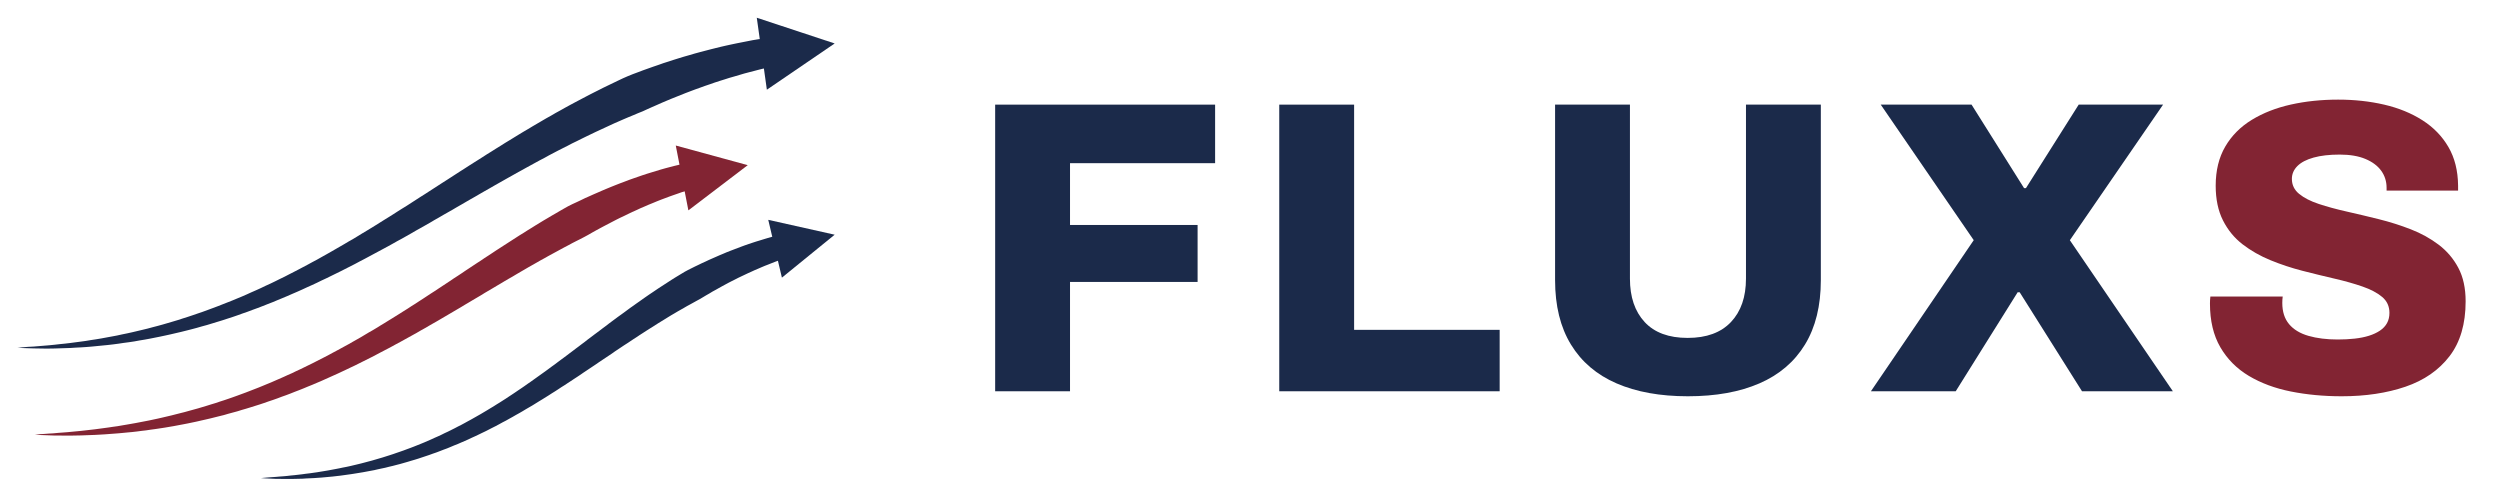
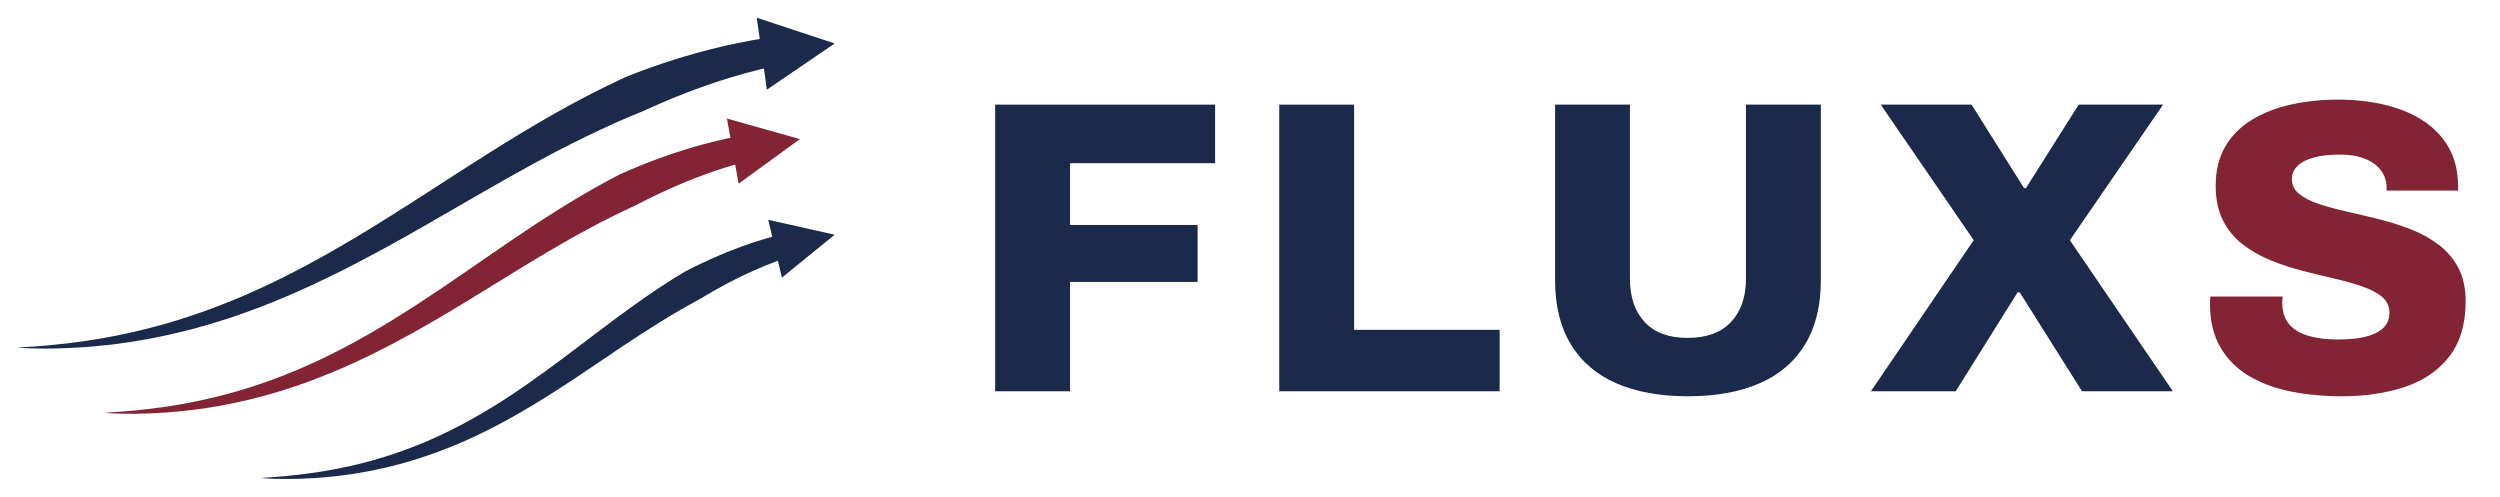
<svg xmlns="http://www.w3.org/2000/svg" viewBox="0.00 24.00 287.56 57.10" width="2876" height="571">
  <path d="M2.00 64.00 L2.61 64.04 L3.22 64.06 L3.83 64.08 L4.44 64.09 L5.05 64.10 L5.66 64.10 L6.27 64.09 L6.88 64.07 L7.49 64.05 L8.10 64.03 L8.71 63.99 L9.32 63.96 L9.93 63.92 L10.54 63.87 L11.15 63.81 L11.76 63.75 L12.37 63.69 L12.98 63.62 L13.59 63.54 L14.19 63.45 L14.80 63.37 L15.41 63.28 L16.01 63.17 L16.62 63.07 L17.22 62.96 L17.82 62.84 L18.42 62.72 L19.03 62.59 L19.62 62.46 L20.22 62.32 L20.82 62.18 L21.42 62.03 L22.01 61.88 L22.61 61.72 L23.20 61.55 L23.79 61.39 L24.38 61.21 L24.97 61.03 L25.56 60.85 L26.14 60.66 L26.73 60.47 L27.31 60.27 L27.89 60.06 L28.47 59.86 L29.05 59.64 L29.63 59.43 L30.20 59.21 L30.78 58.98 L31.35 58.76 L31.92 58.52 L32.48 58.29 L33.05 58.05 L33.62 57.80 L34.18 57.56 L34.74 57.31 L35.30 57.05 L35.86 56.80 L36.42 56.54 L36.97 56.27 L37.53 56.01 L38.08 55.74 L38.63 55.47 L39.18 55.20 L39.73 54.92 L40.28 54.64 L40.83 54.36 L41.37 54.07 L41.91 53.79 L42.45 53.50 L42.99 53.21 L43.53 52.92 L44.07 52.63 L44.61 52.34 L45.15 52.04 L45.68 51.74 L46.22 51.45 L46.75 51.15 L47.28 50.85 L47.81 50.54 L48.35 50.24 L48.88 49.94 L49.41 49.64 L49.93 49.33 L50.46 49.03 L50.99 48.72 L51.52 48.42 L52.05 48.12 L52.57 47.81 L53.10 47.51 L53.63 47.20 L54.15 46.90 L54.68 46.60 L55.21 46.29 L55.73 45.99 L56.26 45.69 L56.78 45.39 L57.31 45.09 L57.84 44.79 L58.37 44.49 L58.89 44.20 L59.42 43.90 L59.95 43.61 L60.47 43.32 L61.00 43.03 L61.53 42.74 L62.06 42.45 L62.60 42.17 L63.12 41.88 L63.65 41.60 L64.19 41.32 L64.72 41.05 L65.26 40.78 L65.79 40.50 L66.33 40.24 L66.87 39.97 L67.40 39.71 L67.94 39.45 L68.48 39.19 L69.02 38.94 L69.56 38.69 L70.10 38.44 L70.64 38.19 L71.19 37.95 L71.74 37.71 L72.28 37.48 L72.84 37.25 L73.38 37.02 L73.93 36.80 L74.47 36.55 L75.01 36.31 L75.56 36.07 L76.10 35.83 L76.64 35.60 L77.19 35.37 L77.74 35.15 L78.29 34.93 L78.84 34.71 L79.39 34.50 L79.95 34.29 L80.51 34.09 L81.06 33.89 L81.62 33.70 L82.19 33.50 L82.74 33.32 L83.32 33.14 L83.88 32.96 L84.44 32.80 L85.02 32.63 L85.59 32.46 L86.16 32.31 L86.74 32.16 L87.31 32.01 L87.84 31.88 L88.39 31.78 L88.98 31.67 L89.58 31.56 L90.18 31.46 L90.78 31.35 L91.37 31.24 L91.97 31.12 L91.54 28.07 L90.94 28.13 L90.33 28.19 L89.73 28.25 L89.12 28.31 L88.51 28.37 L87.90 28.44 L87.25 28.51 L86.58 28.62 L85.97 28.74 L85.36 28.86 L84.75 28.98 L84.13 29.11 L83.53 29.24 L82.92 29.38 L82.31 29.53 L81.71 29.68 L81.10 29.84 L80.49 30.00 L79.90 30.16 L79.29 30.34 L78.69 30.51 L78.10 30.69 L77.49 30.88 L76.91 31.07 L76.31 31.26 L75.72 31.47 L75.13 31.67 L74.54 31.88 L73.95 32.09 L73.37 32.31 L72.78 32.53 L72.21 32.76 L71.64 33.01 L71.07 33.28 L70.51 33.55 L69.95 33.82 L69.39 34.09 L68.84 34.37 L68.28 34.65 L67.73 34.93 L67.18 35.22 L66.63 35.51 L66.08 35.80 L65.54 36.09 L64.99 36.39 L64.46 36.69 L63.91 36.99 L63.38 37.30 L62.84 37.60 L62.31 37.91 L61.78 38.22 L61.25 38.53 L60.72 38.85 L60.19 39.16 L59.66 39.48 L59.14 39.80 L58.62 40.12 L58.09 40.44 L57.57 40.77 L57.05 41.09 L56.53 41.42 L56.01 41.74 L55.50 42.07 L54.98 42.40 L54.47 42.72 L53.95 43.05 L53.44 43.38 L52.92 43.71 L52.41 44.04 L51.90 44.37 L51.39 44.70 L50.87 45.03 L50.36 45.36 L49.85 45.69 L49.34 46.02 L48.83 46.35 L48.32 46.67 L47.81 47.00 L47.30 47.33 L46.79 47.66 L46.27 47.98 L45.76 48.30 L45.25 48.63 L44.74 48.95 L44.22 49.27 L43.71 49.59 L43.20 49.91 L42.68 50.23 L42.17 50.54 L41.65 50.85 L41.13 51.17 L40.62 51.48 L40.09 51.78 L39.57 52.09 L39.05 52.39 L38.53 52.69 L38.01 52.99 L37.48 53.29 L36.96 53.58 L36.43 53.88 L35.90 54.16 L35.37 54.45 L34.84 54.73 L34.31 55.01 L33.77 55.29 L33.24 55.56 L32.70 55.84 L32.16 56.10 L31.62 56.37 L31.08 56.63 L30.53 56.88 L29.99 57.14 L29.44 57.39 L28.89 57.63 L28.34 57.88 L27.79 58.12 L27.23 58.35 L26.68 58.58 L26.12 58.80 L25.56 59.02 L25.00 59.24 L24.44 59.45 L23.87 59.66 L23.30 59.87 L22.74 60.06 L22.16 60.26 L21.59 60.45 L21.02 60.63 L20.44 60.82 L19.87 60.99 L19.29 61.16 L18.71 61.33 L18.13 61.49 L17.55 61.64 L16.96 61.80 L16.38 61.94 L15.79 62.08 L15.20 62.22 L14.61 62.35 L14.02 62.47 L13.43 62.60 L12.84 62.71 L12.24 62.82 L11.65 62.93 L11.05 63.03 L10.45 63.12 L9.85 63.22 L9.26 63.30 L8.65 63.38 L8.05 63.46 L7.45 63.53 L6.85 63.59 L6.24 63.66 L5.64 63.72 L5.03 63.77 L4.43 63.82 L3.82 63.87 L3.22 63.90 L2.61 63.95 L2.00 64.00 Z" fill="#1B2A4A" />
  <path d="M96.00 29.00 L88.20 34.32 L87.04 26.04 Z" fill="#1B2A4A" />
-   <path d="M4.00 74.00 L4.53 74.04 L5.06 74.06 L5.60 74.08 L6.13 74.10 L6.66 74.10 L7.19 74.11 L7.73 74.11 L8.26 74.11 L8.79 74.10 L9.33 74.09 L9.86 74.07 L10.39 74.05 L10.93 74.03 L11.46 74.00 L11.99 73.97 L12.53 73.93 L13.06 73.89 L13.59 73.85 L14.13 73.80 L14.65 73.75 L15.19 73.70 L15.72 73.64 L16.25 73.57 L16.78 73.51 L17.31 73.43 L17.84 73.36 L18.37 73.28 L18.90 73.20 L19.43 73.11 L19.96 73.02 L20.49 72.92 L21.02 72.82 L21.54 72.72 L22.07 72.61 L22.59 72.50 L23.11 72.38 L23.64 72.26 L24.16 72.14 L24.68 72.01 L25.20 71.88 L25.73 71.75 L26.24 71.60 L26.76 71.46 L27.28 71.32 L27.79 71.16 L28.31 71.01 L28.83 70.85 L29.34 70.69 L29.85 70.53 L30.36 70.36 L30.87 70.18 L31.38 70.01 L31.89 69.83 L32.39 69.64 L32.90 69.46 L33.40 69.27 L33.90 69.07 L34.40 68.88 L34.90 68.68 L35.40 68.47 L35.90 68.27 L36.39 68.06 L36.89 67.85 L37.38 67.63 L37.87 67.41 L38.36 67.19 L38.85 66.97 L39.34 66.74 L39.83 66.51 L40.31 66.28 L40.80 66.05 L41.28 65.81 L41.76 65.57 L42.24 65.33 L42.72 65.09 L43.20 64.84 L43.67 64.59 L44.15 64.34 L44.63 64.09 L45.10 63.84 L45.57 63.58 L46.04 63.33 L46.51 63.07 L46.98 62.81 L47.45 62.55 L47.92 62.29 L48.38 62.02 L48.85 61.76 L49.31 61.49 L49.78 61.22 L50.24 60.96 L50.70 60.69 L51.16 60.42 L51.62 60.15 L52.08 59.88 L52.54 59.61 L53.00 59.34 L53.46 59.06 L53.92 58.79 L54.37 58.52 L54.83 58.25 L55.29 57.98 L55.74 57.70 L56.20 57.43 L56.66 57.16 L57.11 56.89 L57.57 56.62 L58.02 56.35 L58.48 56.08 L58.94 55.82 L59.39 55.55 L59.85 55.28 L60.30 55.02 L60.76 54.75 L61.22 54.49 L61.68 54.23 L62.13 53.97 L62.59 53.72 L63.05 53.46 L63.51 53.21 L63.97 52.96 L64.43 52.71 L64.89 52.46 L65.35 52.22 L65.81 51.97 L66.28 51.73 L66.74 51.50 L67.20 51.26 L67.66 51.01 L68.11 50.75 L68.56 50.50 L69.02 50.25 L69.47 50.01 L69.93 49.77 L70.39 49.53 L70.85 49.29 L71.31 49.06 L71.78 48.84 L72.25 48.61 L72.71 48.39 L73.18 48.18 L73.65 47.96 L74.12 47.76 L74.60 47.55 L75.07 47.36 L75.55 47.16 L76.03 46.97 L76.51 46.79 L76.99 46.61 L77.47 46.44 L77.96 46.27 L78.44 46.10 L78.87 45.97 L79.34 45.86 L79.86 45.74 L80.37 45.61 L80.89 45.49 L81.41 45.37 L81.93 45.25 L82.44 45.12 L81.91 42.37 L81.38 42.44 L80.85 42.52 L80.33 42.60 L79.80 42.68 L79.28 42.77 L78.75 42.85 L78.17 42.94 L77.58 43.08 L77.04 43.22 L76.51 43.36 L75.98 43.51 L75.46 43.67 L74.93 43.83 L74.41 43.99 L73.89 44.16 L73.37 44.34 L72.85 44.52 L72.34 44.70 L71.82 44.90 L71.31 45.09 L70.80 45.29 L70.30 45.49 L69.79 45.70 L69.29 45.91 L68.79 46.13 L68.28 46.35 L67.79 46.57 L67.29 46.79 L66.80 47.03 L66.31 47.26 L65.81 47.49 L65.33 47.73 L64.85 48.00 L64.38 48.27 L63.92 48.54 L63.45 48.81 L62.98 49.09 L62.52 49.36 L62.06 49.64 L61.60 49.92 L61.14 50.21 L60.68 50.49 L60.23 50.78 L59.77 51.06 L59.32 51.35 L58.87 51.64 L58.42 51.93 L57.97 52.22 L57.52 52.51 L57.07 52.80 L56.62 53.10 L56.18 53.39 L55.73 53.68 L55.29 53.98 L54.84 54.27 L54.40 54.56 L53.95 54.86 L53.51 55.15 L53.07 55.45 L52.63 55.74 L52.18 56.03 L51.74 56.33 L51.30 56.62 L50.86 56.91 L50.42 57.20 L49.97 57.50 L49.53 57.78 L49.09 58.07 L48.65 58.36 L48.20 58.65 L47.76 58.94 L47.31 59.22 L46.87 59.51 L46.42 59.79 L45.98 60.07 L45.53 60.35 L45.08 60.63 L44.64 60.90 L44.19 61.18 L43.74 61.45 L43.29 61.73 L42.84 62.00 L42.38 62.26 L41.93 62.53 L41.48 62.80 L41.02 63.06 L40.56 63.32 L40.11 63.58 L39.65 63.83 L39.19 64.08 L38.73 64.33 L38.26 64.58 L37.80 64.83 L37.34 65.07 L36.87 65.31 L36.40 65.55 L35.93 65.79 L35.46 66.02 L34.99 66.25 L34.52 66.48 L34.04 66.70 L33.57 66.93 L33.09 67.14 L32.61 67.36 L32.13 67.57 L31.65 67.78 L31.17 67.99 L30.68 68.19 L30.20 68.39 L29.71 68.59 L29.22 68.78 L28.73 68.97 L28.24 69.16 L27.75 69.34 L27.26 69.52 L26.76 69.70 L26.27 69.87 L25.77 70.04 L25.27 70.20 L24.77 70.37 L24.27 70.52 L23.76 70.68 L23.26 70.83 L22.76 70.98 L22.25 71.12 L21.74 71.26 L21.24 71.40 L20.72 71.53 L20.21 71.66 L19.70 71.79 L19.19 71.91 L18.68 72.03 L18.16 72.15 L17.64 72.26 L17.13 72.37 L16.61 72.47 L16.09 72.57 L15.57 72.67 L15.06 72.76 L14.54 72.85 L14.01 72.94 L13.49 73.03 L12.97 73.10 L12.44 73.18 L11.92 73.25 L11.40 73.32 L10.87 73.39 L10.34 73.45 L9.82 73.51 L9.29 73.57 L8.76 73.62 L8.24 73.67 L7.71 73.72 L7.18 73.76 L6.65 73.80 L6.12 73.85 L5.59 73.88 L5.06 73.92 L4.53 73.95 L4.00 74.00 Z" fill="#822433" />
-   <path d="M86.00 43.00 L79.17 48.20 L77.72 40.74 Z" fill="#822433" />
+   <path d="M12.00 71.50 L12.52 71.53 L13.04 71.56 L13.56 71.58 L14.08 71.59 L14.60 71.59 L15.13 71.60 L15.65 71.60 L16.17 71.58 L16.69 71.57 L17.21 71.56 L17.74 71.53 L18.26 71.50 L18.78 71.47 L19.30 71.44 L19.82 71.39 L20.34 71.35 L20.87 71.30 L21.39 71.24 L21.91 71.18 L22.43 71.12 L22.95 71.05 L23.46 70.98 L23.98 70.90 L24.50 70.81 L25.02 70.73 L25.54 70.63 L26.05 70.53 L26.57 70.43 L27.08 70.33 L27.59 70.21 L28.11 70.10 L28.62 69.98 L29.13 69.85 L29.64 69.72 L30.15 69.59 L30.65 69.45 L31.16 69.31 L31.67 69.16 L32.17 69.01 L32.67 68.85 L33.18 68.69 L33.67 68.53 L34.18 68.36 L34.67 68.18 L35.17 68.01 L35.67 67.83 L36.16 67.64 L36.65 67.45 L37.14 67.26 L37.63 67.06 L38.12 66.87 L38.60 66.66 L39.09 66.45 L39.57 66.25 L40.05 66.03 L40.53 65.82 L41.01 65.60 L41.49 65.37 L41.96 65.15 L42.44 64.92 L42.91 64.69 L43.38 64.45 L43.85 64.21 L44.32 63.98 L44.79 63.73 L45.26 63.49 L45.72 63.24 L46.18 62.99 L46.64 62.74 L47.11 62.49 L47.57 62.24 L48.02 61.98 L48.48 61.72 L48.94 61.46 L49.39 61.20 L49.84 60.94 L50.30 60.68 L50.75 60.41 L51.20 60.14 L51.65 59.88 L52.10 59.61 L52.55 59.34 L52.99 59.07 L53.44 58.80 L53.89 58.53 L54.33 58.26 L54.78 57.98 L55.22 57.71 L55.67 57.44 L56.11 57.17 L56.55 56.89 L57.00 56.62 L57.44 56.35 L57.88 56.08 L58.32 55.80 L58.77 55.53 L59.21 55.26 L59.65 54.99 L60.09 54.72 L60.53 54.45 L60.98 54.18 L61.42 53.92 L61.86 53.65 L62.31 53.39 L62.75 53.12 L63.19 52.86 L63.64 52.60 L64.08 52.34 L64.53 52.08 L64.97 51.83 L65.42 51.57 L65.87 51.32 L66.31 51.07 L66.76 50.82 L67.21 50.58 L67.66 50.34 L68.11 50.09 L68.56 49.85 L69.01 49.62 L69.47 49.38 L69.92 49.15 L70.38 48.92 L70.83 48.70 L71.29 48.48 L71.75 48.25 L72.20 48.04 L72.67 47.82 L73.12 47.61 L73.57 47.38 L74.03 47.15 L74.47 46.92 L74.93 46.70 L75.39 46.48 L75.84 46.26 L76.30 46.05 L76.76 45.84 L77.22 45.63 L77.69 45.43 L78.15 45.23 L78.61 45.03 L79.08 44.84 L79.55 44.65 L80.02 44.47 L80.49 44.29 L80.96 44.11 L81.44 43.94 L81.92 43.77 L82.39 43.61 L82.88 43.45 L83.36 43.29 L83.84 43.15 L84.31 43.00 L84.75 42.88 L85.22 42.77 L85.73 42.66 L86.24 42.55 L86.74 42.44 L87.25 42.32 L87.76 42.21 L88.27 42.09 L87.77 39.34 L87.26 39.40 L86.74 39.47 L86.22 39.54 L85.71 39.61 L85.19 39.68 L84.68 39.76 L84.12 39.84 L83.55 39.95 L83.02 40.07 L82.50 40.19 L81.97 40.32 L81.46 40.45 L80.94 40.59 L80.42 40.73 L79.91 40.87 L79.39 41.03 L78.89 41.18 L78.38 41.34 L77.86 41.51 L77.36 41.67 L76.85 41.85 L76.34 42.03 L75.85 42.20 L75.34 42.39 L74.84 42.58 L74.34 42.77 L73.84 42.97 L73.35 43.17 L72.86 43.38 L72.36 43.59 L71.88 43.80 L71.38 44.01 L70.91 44.26 L70.44 44.50 L69.97 44.75 L69.50 45.01 L69.04 45.26 L68.57 45.52 L68.11 45.78 L67.65 46.05 L67.19 46.31 L66.73 46.58 L66.28 46.85 L65.82 47.13 L65.37 47.40 L64.92 47.68 L64.47 47.95 L64.03 48.23 L63.58 48.52 L63.14 48.80 L62.69 49.08 L62.25 49.37 L61.81 49.65 L61.37 49.94 L60.94 50.23 L60.50 50.52 L60.06 50.81 L59.63 51.10 L59.19 51.40 L58.76 51.69 L58.33 51.98 L57.90 52.28 L57.47 52.57 L57.04 52.87 L56.61 53.16 L56.18 53.46 L55.75 53.75 L55.32 54.05 L54.89 54.34 L54.46 54.64 L54.04 54.93 L53.61 55.23 L53.18 55.52 L52.75 55.81 L52.33 56.10 L51.90 56.40 L51.47 56.69 L51.04 56.98 L50.61 57.27 L50.18 57.55 L49.75 57.84 L49.32 58.13 L48.89 58.41 L48.46 58.70 L48.03 58.98 L47.60 59.26 L47.16 59.54 L46.73 59.81 L46.29 60.09 L45.86 60.36 L45.42 60.63 L44.98 60.91 L44.54 61.17 L44.10 61.44 L43.66 61.70 L43.22 61.96 L42.77 62.22 L42.33 62.48 L41.88 62.73 L41.43 62.98 L40.98 63.23 L40.53 63.48 L40.08 63.72 L39.63 63.96 L39.17 64.20 L38.71 64.43 L38.26 64.66 L37.79 64.89 L37.34 65.12 L36.87 65.34 L36.41 65.56 L35.94 65.77 L35.47 65.98 L35.00 66.19 L34.54 66.39 L34.06 66.60 L33.59 66.79 L33.11 66.98 L32.63 67.18 L32.16 67.36 L31.68 67.54 L31.19 67.72 L30.71 67.90 L30.23 68.06 L29.74 68.23 L29.25 68.39 L28.76 68.55 L28.27 68.71 L27.78 68.85 L27.28 69.00 L26.79 69.14 L26.29 69.28 L25.79 69.41 L25.30 69.54 L24.80 69.66 L24.29 69.78 L23.79 69.90 L23.29 70.01 L22.78 70.12 L22.28 70.23 L21.77 70.32 L21.26 70.42 L20.76 70.51 L20.25 70.60 L19.74 70.68 L19.22 70.76 L18.71 70.84 L18.20 70.90 L17.69 70.97 L17.17 71.04 L16.66 71.09 L16.14 71.15 L15.63 71.21 L15.11 71.25 L14.59 71.30 L14.07 71.34 L13.56 71.38 L13.04 71.41 L12.52 71.45 L12.00 71.50 Z" fill="#822433" />
+   <path d="M92.00 40.00 L84.95 45.13 L83.61 37.64 Z" fill="#822433" />
  <path d="M30.00 79.00 L30.43 79.03 L30.87 79.05 L31.30 79.07 L31.74 79.09 L32.17 79.09 L32.60 79.10 L33.04 79.10 L33.47 79.10 L33.91 79.09 L34.34 79.08 L34.78 79.07 L35.21 79.04 L35.65 79.02 L36.08 79.00 L36.52 78.97 L36.95 78.94 L37.39 78.90 L37.82 78.86 L38.26 78.82 L38.69 78.77 L39.13 78.72 L39.56 78.66 L39.99 78.60 L40.42 78.54 L40.86 78.47 L41.29 78.40 L41.72 78.33 L42.15 78.25 L42.58 78.17 L43.01 78.09 L43.44 77.99 L43.86 77.90 L44.29 77.81 L44.72 77.70 L45.15 77.60 L45.57 77.49 L46.00 77.38 L46.42 77.26 L46.84 77.14 L47.27 77.01 L47.68 76.89 L48.10 76.76 L48.52 76.62 L48.94 76.48 L49.36 76.34 L49.77 76.19 L50.18 76.05 L50.60 75.89 L51.01 75.73 L51.42 75.58 L51.83 75.41 L52.23 75.24 L52.64 75.08 L53.05 74.90 L53.45 74.73 L53.85 74.55 L54.25 74.36 L54.65 74.18 L55.05 73.99 L55.44 73.80 L55.84 73.61 L56.23 73.41 L56.62 73.21 L57.02 73.01 L57.41 72.80 L57.79 72.59 L58.18 72.39 L58.57 72.17 L58.95 71.96 L59.33 71.74 L59.71 71.53 L60.09 71.31 L60.47 71.08 L60.85 70.86 L61.23 70.64 L61.60 70.41 L61.97 70.18 L62.35 69.95 L62.72 69.72 L63.09 69.49 L63.46 69.25 L63.83 69.02 L64.20 68.78 L64.56 68.54 L64.93 68.31 L65.29 68.07 L65.66 67.83 L66.02 67.59 L66.39 67.35 L66.75 67.11 L67.11 66.86 L67.47 66.62 L67.83 66.38 L68.19 66.14 L68.55 65.90 L68.91 65.65 L69.27 65.41 L69.63 65.17 L69.99 64.93 L70.35 64.69 L70.70 64.44 L71.06 64.20 L71.42 63.96 L71.78 63.72 L72.14 63.49 L72.50 63.25 L72.86 63.01 L73.22 62.78 L73.57 62.54 L73.93 62.31 L74.29 62.08 L74.65 61.85 L75.02 61.62 L75.38 61.39 L75.74 61.16 L76.10 60.94 L76.46 60.72 L76.83 60.49 L77.19 60.27 L77.55 60.06 L77.92 59.84 L78.29 59.63 L78.66 59.42 L79.02 59.21 L79.39 59.01 L79.77 58.80 L80.13 58.60 L80.50 58.40 L80.87 58.18 L81.22 57.97 L81.59 57.76 L81.95 57.54 L82.32 57.34 L82.69 57.13 L83.05 56.93 L83.42 56.73 L83.79 56.53 L84.16 56.34 L84.54 56.15 L84.91 55.96 L85.29 55.78 L85.67 55.60 L86.05 55.42 L86.43 55.25 L86.82 55.07 L87.20 54.91 L87.59 54.74 L87.97 54.58 L88.36 54.43 L88.76 54.27 L89.14 54.12 L89.49 53.99 L89.85 53.88 L90.26 53.77 L90.68 53.65 L91.10 53.53 L91.51 53.42 L91.93 53.30 L92.35 53.18 L92.76 53.06 L92.19 50.60 L91.76 50.68 L91.33 50.76 L90.91 50.84 L90.48 50.92 L90.06 51.00 L89.63 51.08 L89.20 51.17 L88.72 51.26 L88.24 51.40 L87.81 51.53 L87.39 51.66 L86.96 51.79 L86.53 51.93 L86.11 52.07 L85.68 52.22 L85.27 52.37 L84.85 52.53 L84.43 52.69 L84.01 52.85 L83.60 53.01 L83.18 53.19 L82.77 53.36 L82.36 53.54 L81.95 53.72 L81.54 53.90 L81.14 54.09 L80.74 54.27 L80.33 54.47 L79.93 54.66 L79.53 54.86 L79.13 55.06 L78.74 55.27 L78.36 55.50 L77.98 55.73 L77.60 55.96 L77.22 56.20 L76.85 56.44 L76.48 56.68 L76.11 56.92 L75.74 57.16 L75.37 57.41 L75.00 57.66 L74.64 57.90 L74.28 58.15 L73.92 58.40 L73.56 58.66 L73.20 58.91 L72.84 59.17 L72.48 59.42 L72.13 59.68 L71.78 59.94 L71.42 60.20 L71.07 60.45 L70.72 60.71 L70.37 60.97 L70.02 61.23 L69.67 61.50 L69.32 61.76 L68.98 62.02 L68.63 62.28 L68.28 62.54 L67.94 62.80 L67.59 63.06 L67.25 63.33 L66.90 63.59 L66.56 63.85 L66.21 64.11 L65.87 64.37 L65.52 64.63 L65.18 64.89 L64.83 65.15 L64.49 65.40 L64.14 65.66 L63.80 65.92 L63.45 66.17 L63.10 66.43 L62.76 66.68 L62.41 66.93 L62.06 67.18 L61.71 67.43 L61.36 67.68 L61.01 67.93 L60.66 68.17 L60.31 68.42 L59.96 68.66 L59.60 68.90 L59.25 69.14 L58.89 69.38 L58.54 69.61 L58.18 69.85 L57.82 70.08 L57.46 70.31 L57.10 70.53 L56.74 70.76 L56.37 70.98 L56.01 71.20 L55.64 71.42 L55.27 71.64 L54.90 71.85 L54.53 72.06 L54.16 72.27 L53.79 72.47 L53.41 72.68 L53.04 72.88 L52.66 73.07 L52.28 73.27 L51.90 73.46 L51.52 73.65 L51.13 73.83 L50.75 74.02 L50.36 74.20 L49.97 74.37 L49.58 74.55 L49.19 74.72 L48.80 74.89 L48.41 75.05 L48.01 75.21 L47.61 75.37 L47.22 75.52 L46.81 75.67 L46.41 75.82 L46.01 75.96 L45.60 76.10 L45.20 76.24 L44.80 76.37 L44.39 76.50 L43.98 76.63 L43.57 76.75 L43.16 76.87 L42.75 76.99 L42.33 77.10 L41.92 77.21 L41.50 77.32 L41.09 77.42 L40.67 77.52 L40.25 77.62 L39.83 77.71 L39.41 77.79 L38.99 77.88 L38.57 77.96 L38.14 78.04 L37.72 78.12 L37.30 78.19 L36.87 78.26 L36.45 78.33 L36.02 78.39 L35.60 78.45 L35.17 78.50 L34.74 78.56 L34.31 78.61 L33.88 78.66 L33.45 78.70 L33.02 78.75 L32.59 78.79 L32.16 78.82 L31.73 78.86 L31.30 78.89 L30.87 78.92 L30.43 78.96 L30.00 79.00 Z" fill="#1B2A4A" />
  <path d="M96.00 51.00 L89.93 55.94 L88.36 49.29 Z" fill="#1B2A4A" />
  <path d="M114.463 69.011V36.037H139.766V42.772H123.075V49.881H137.751V56.434H123.075V69.011Z" fill="#1B2A4A" />
  <path d="M147.145 69.011V36.037H155.757V61.945H172.501V69.011Z" fill="#1B2A4A" />
  <path d="M194.154 69.587Q189.365 69.587 185.946 68.104Q182.526 66.621 180.701 63.635Q178.876 60.649 178.876 56.221V36.037H187.488V56.055Q187.488 59.221 189.18 61.047Q190.871 62.873 194.128 62.873Q197.384 62.873 199.11 61.047Q200.837 59.221 200.837 56.055V36.037H209.449V56.221Q209.449 60.649 207.626 63.635Q205.803 66.621 202.384 68.104Q198.964 69.587 194.154 69.587Z" fill="#1B2A4A" />
  <path d="M215.21 69.011 227.038 51.63 216.34 36.037H226.788L232.83 45.645H233.044L239.113 36.037H248.82L238.096 51.634L249.946 69.011H239.494L232.325 57.623H232.09L224.965 69.011Z" fill="#1B2A4A" />
  <path d="M269.369 69.587Q266.269 69.587 263.526 69.039Q260.782 68.491 258.693 67.246Q256.604 66 255.409 63.948Q254.214 61.896 254.214 58.913Q254.214 58.729 254.225 58.507Q254.236 58.284 254.262 58.114H262.583Q262.557 58.262 262.546 58.474Q262.535 58.686 262.535 58.851Q262.535 60.357 263.316 61.289Q264.098 62.221 265.552 62.639Q267.005 63.056 268.914 63.056Q269.95 63.056 270.86 62.955Q271.771 62.855 272.503 62.625Q273.234 62.396 273.771 62.035Q274.307 61.675 274.584 61.168Q274.861 60.662 274.861 59.994Q274.861 58.863 274.024 58.16Q273.186 57.457 271.761 56.963Q270.337 56.47 268.554 56.057Q266.772 55.644 264.867 55.156Q262.963 54.667 261.18 53.936Q259.398 53.205 257.973 52.11Q256.549 51.015 255.711 49.355Q254.873 47.696 254.873 45.362Q254.873 42.745 255.974 40.861Q257.075 38.977 259.032 37.784Q260.988 36.591 263.531 36.026Q266.074 35.461 268.957 35.461Q271.78 35.461 274.264 36.039Q276.748 36.617 278.654 37.832Q280.56 39.047 281.646 40.912Q282.732 42.776 282.758 45.35V45.926H274.533V45.603Q274.533 44.498 273.915 43.642Q273.296 42.787 272.098 42.285Q270.899 41.783 269.144 41.783Q267.376 41.783 266.14 42.126Q264.904 42.469 264.271 43.104Q263.638 43.739 263.638 44.578Q263.638 45.622 264.475 46.307Q265.313 46.992 266.738 47.464Q268.162 47.936 269.945 48.337Q271.727 48.739 273.632 49.213Q275.536 49.686 277.319 50.38Q279.101 51.074 280.526 52.154Q281.95 53.233 282.788 54.817Q283.626 56.401 283.626 58.661Q283.626 62.565 281.774 64.977Q279.922 67.389 276.701 68.488Q273.479 69.587 269.369 69.587Z" fill="#822433" />
</svg>
